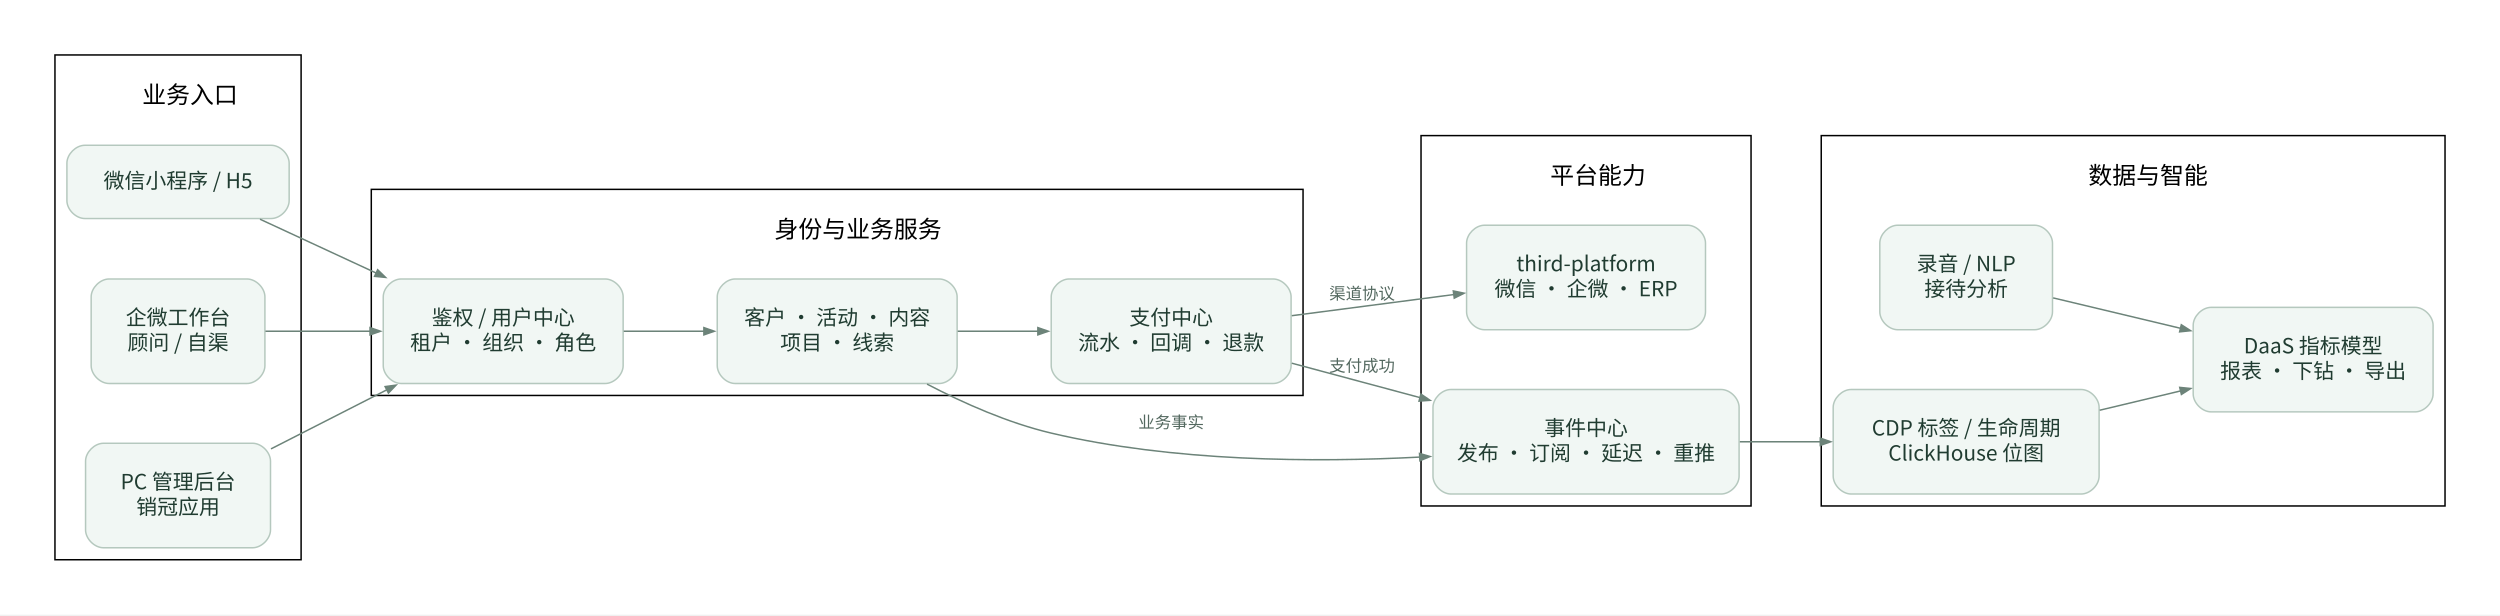
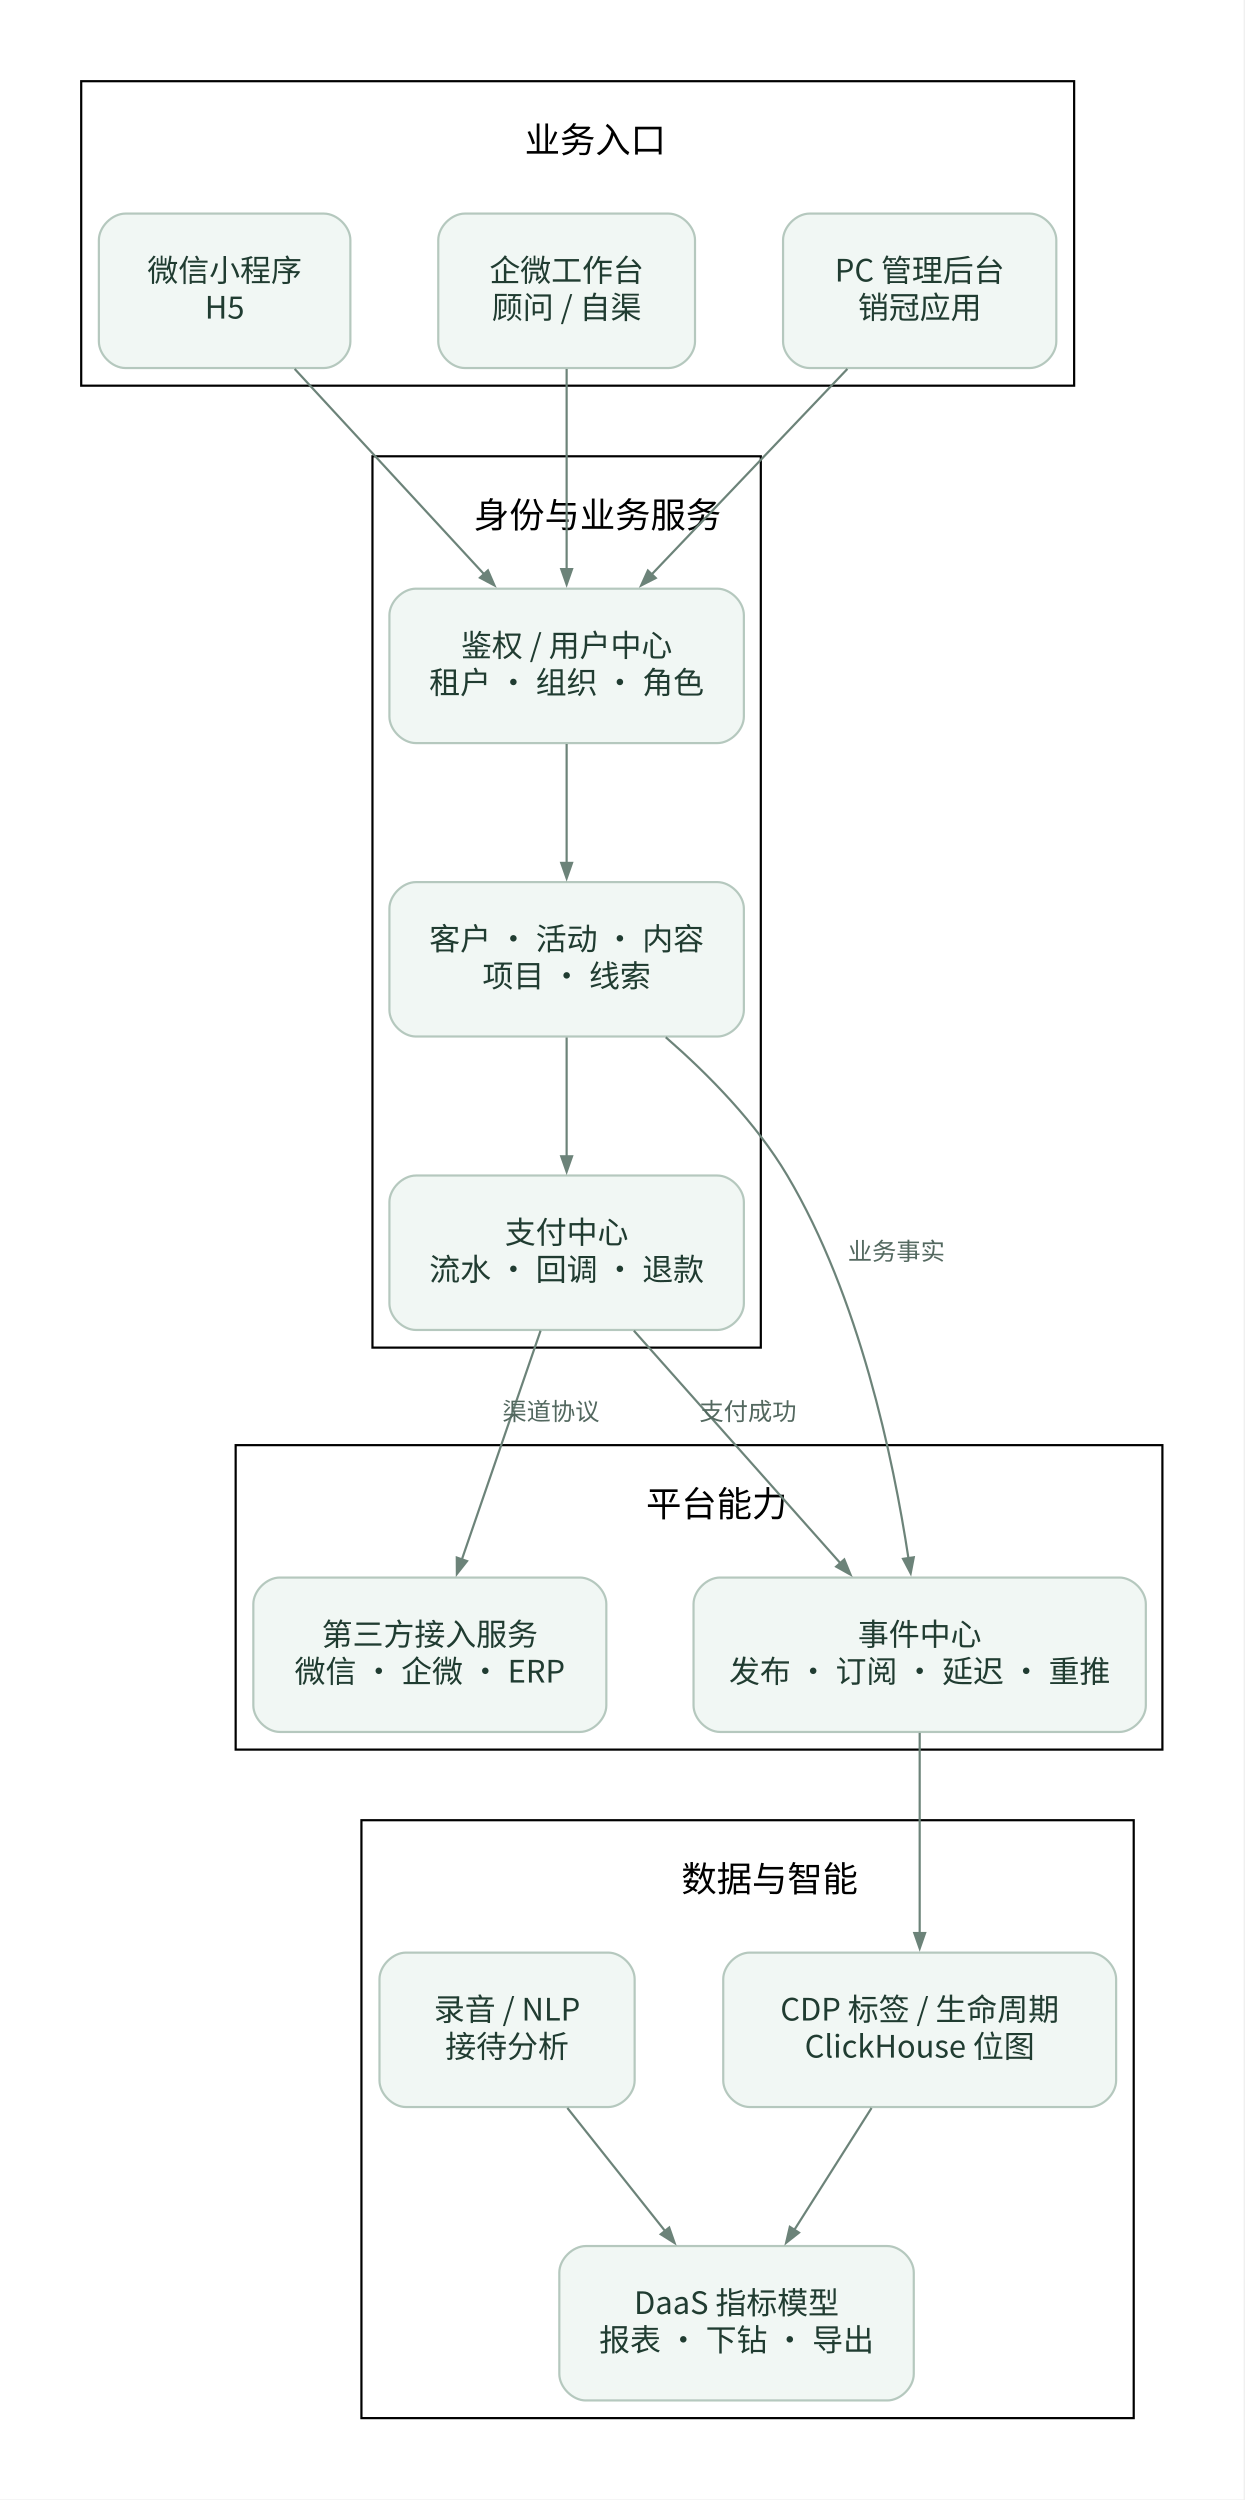
- <svg xmlns="http://www.w3.org/2000/svg" width="1674pt" height="412pt" viewBox="0.00 0.00 1674.00 412.00">
-   <g id="graph0" class="graph" transform="scale(1 1) rotate(0) translate(28.8 382.8)">
-     <polygon fill="#ffffff" stroke="none" points="-28.8,28.8 -28.8,-382.8 1645.19,-382.8 1645.19,28.8 -28.8,28.8" />
+ <svg xmlns="http://www.w3.org/2000/svg" width="564pt" height="1133pt" viewBox="0.00 0.00 564.00 1133.00">
+   <g id="graph0" class="graph" transform="scale(1 1) rotate(0) translate(28.8 1103.89)">
+     <polygon fill="#ffffff" stroke="none" points="-28.8,28.8 -28.8,-1103.89 534.8,-1103.89 534.8,28.8 -28.8,28.8" />
    <g id="clust1" class="cluster">
-       <polygon fill="#ffffff" stroke="black" points="8,-8 8,-346 172.82,-346 172.82,-8 8,-8" />
-       <text xml:space="preserve" text-anchor="start" x="66.41" y="-313.6" font-family="PingFang SC,Noto Sans CJK SC,Microsoft YaHei,sans-serif" font-size="16.00">业务入口</text>
+       <polygon fill="#ffffff" stroke="black" points="8,-929.1 8,-1067.09 458,-1067.09 458,-929.1 8,-929.1" />
+       <text xml:space="preserve" text-anchor="start" x="209" y="-1034.69" font-family="PingFang SC,Noto Sans CJK SC,Microsoft YaHei,sans-serif" font-size="16.00">业务入口</text>
    </g>
    <g id="clust2" class="cluster">
-       <polygon fill="#ffffff" stroke="black" points="219.82,-118 219.82,-256 843.72,-256 843.72,-118 219.82,-118" />
-       <text xml:space="preserve" text-anchor="start" x="489.77" y="-223.6" font-family="PingFang SC,Noto Sans CJK SC,Microsoft YaHei,sans-serif" font-size="16.00">身份与业务服务</text>
+       <polygon fill="#ffffff" stroke="black" points="140,-493.15 140,-897.1 316,-897.1 316,-493.15 140,-493.15" />
+       <text xml:space="preserve" text-anchor="start" x="186" y="-864.7" font-family="PingFang SC,Noto Sans CJK SC,Microsoft YaHei,sans-serif" font-size="16.00">身份与业务服务</text>
    </g>
    <g id="clust3" class="cluster">
-       <polygon fill="#ffffff" stroke="black" points="922.72,-44 922.72,-292 1143.7,-292 1143.7,-44 922.72,-44" />
-       <text xml:space="preserve" text-anchor="start" x="1009.21" y="-259.6" font-family="PingFang SC,Noto Sans CJK SC,Microsoft YaHei,sans-serif" font-size="16.00">平台能力</text>
+       <polygon fill="#ffffff" stroke="black" points="78,-310.97 78,-448.95 498,-448.95 498,-310.97 78,-310.97" />
+       <text xml:space="preserve" text-anchor="start" x="264" y="-416.55" font-family="PingFang SC,Noto Sans CJK SC,Microsoft YaHei,sans-serif" font-size="16.00">平台能力</text>
    </g>
    <g id="clust4" class="cluster">
-       <polygon fill="#ffffff" stroke="black" points="1190.7,-44 1190.7,-292 1608.39,-292 1608.39,-44 1190.7,-44" />
-       <text xml:space="preserve" text-anchor="start" x="1369.55" y="-259.6" font-family="PingFang SC,Noto Sans CJK SC,Microsoft YaHei,sans-serif" font-size="16.00">数据与智能</text>
+       <polygon fill="#ffffff" stroke="black" points="135,-8 135,-278.97 485,-278.97 485,-8 135,-8" />
+       <text xml:space="preserve" text-anchor="start" x="280" y="-246.57" font-family="PingFang SC,Noto Sans CJK SC,Microsoft YaHei,sans-serif" font-size="16.00">数据与智能</text>
    </g>
    <g id="node1" class="node">
-       <path fill="#f1f7f4" stroke="#b5c8be" d="M152.82,-285.52C152.82,-285.52 28,-285.52 28,-285.52 22,-285.52 16,-279.52 16,-273.52 16,-273.52 16,-248.48 16,-248.48 16,-242.48 22,-236.48 28,-236.48 28,-236.48 152.82,-236.48 152.82,-236.48 158.82,-236.48 164.82,-242.48 164.82,-248.48 164.82,-248.48 164.82,-273.52 164.82,-273.52 164.82,-279.52 158.82,-285.52 152.82,-285.52" />
-       <text xml:space="preserve" text-anchor="middle" x="90.41" y="-256.8" font-family="PingFang SC,Noto Sans CJK SC,Microsoft YaHei,sans-serif" font-size="14.00" fill="#203c31">微信小程序 / H5</text>
+       <path fill="#f1f7f4" stroke="#b5c8be" d="M117.99,-1007.09C117.99,-1007.09 28.01,-1007.09 28.01,-1007.09 22.01,-1007.09 16.01,-1001.09 16.01,-995.09 16.01,-995.09 16.01,-949.1 16.01,-949.1 16.01,-943.1 22.01,-937.1 28.01,-937.1 28.01,-937.1 117.99,-937.1 117.99,-937.1 123.99,-937.1 129.99,-943.1 129.99,-949.1 129.99,-949.1 129.99,-995.09 129.99,-995.09 129.99,-1001.09 123.99,-1007.09 117.99,-1007.09" />
+       <text xml:space="preserve" text-anchor="middle" x="73" y="-976.3" font-family="PingFang SC,Noto Sans CJK SC,Microsoft YaHei,sans-serif" font-size="14.00" fill="#203c31">微信小程序</text>
+       <text xml:space="preserve" text-anchor="middle" x="73" y="-959.5" font-family="PingFang SC,Noto Sans CJK SC,Microsoft YaHei,sans-serif" font-size="14.00" fill="#203c31">H5</text>
    </g>
    <g id="node4" class="node">
-       <path fill="#f1f7f4" stroke="#b5c8be" d="M376.46,-195.99C376.46,-195.99 239.82,-195.99 239.82,-195.99 233.82,-195.99 227.82,-189.99 227.82,-183.99 227.82,-183.99 227.82,-138.01 227.82,-138.01 227.82,-132.01 233.82,-126.01 239.82,-126.01 239.82,-126.01 376.46,-126.01 376.46,-126.01 382.46,-126.01 388.46,-132.01 388.46,-138.01 388.46,-138.01 388.46,-183.99 388.46,-183.99 388.46,-189.99 382.46,-195.99 376.46,-195.99" />
-       <text xml:space="preserve" text-anchor="middle" x="308.14" y="-165.2" font-family="PingFang SC,Noto Sans CJK SC,Microsoft YaHei,sans-serif" font-size="14.00" fill="#203c31">鉴权 / 用户中心</text>
-       <text xml:space="preserve" text-anchor="middle" x="308.14" y="-148.4" font-family="PingFang SC,Noto Sans CJK SC,Microsoft YaHei,sans-serif" font-size="14.00" fill="#203c31">租户 · 组织 · 角色</text>
+       <path fill="#f1f7f4" stroke="#b5c8be" d="M296.32,-837.1C296.32,-837.1 159.68,-837.1 159.68,-837.1 153.68,-837.1 147.68,-831.1 147.68,-825.1 147.68,-825.1 147.68,-779.12 147.68,-779.12 147.68,-773.12 153.68,-767.12 159.68,-767.12 159.68,-767.12 296.32,-767.12 296.32,-767.12 302.32,-767.12 308.32,-773.12 308.32,-779.12 308.32,-779.12 308.32,-825.1 308.32,-825.1 308.32,-831.1 302.32,-837.1 296.32,-837.1" />
+       <text xml:space="preserve" text-anchor="middle" x="228" y="-806.31" font-family="PingFang SC,Noto Sans CJK SC,Microsoft YaHei,sans-serif" font-size="14.00" fill="#203c31">鉴权 / 用户中心</text>
+       <text xml:space="preserve" text-anchor="middle" x="228" y="-789.51" font-family="PingFang SC,Noto Sans CJK SC,Microsoft YaHei,sans-serif" font-size="14.00" fill="#203c31">租户 · 组织 · 角色</text>
    </g>
    <g id="edge1" class="edge">
-       <path fill="none" stroke="#6c8379" d="M145.29,-236.02C168.81,-225.12 196.93,-212.09 223.09,-199.96" />
-       <polygon fill="#6c8379" stroke="#6c8379" points="224.07,-202.21 229.39,-197.04 222.01,-197.76 224.07,-202.21" />
+       <path fill="none" stroke="#6c8379" d="M104.74,-936.7C129.71,-909.63 164.56,-871.87 190.83,-843.39" />
+       <polygon fill="#6c8379" stroke="#6c8379" points="192.33,-845.38 195.28,-838.58 188.73,-842.06 192.33,-845.38" />
    </g>
    <g id="node2" class="node">
-       <path fill="#f1f7f4" stroke="#b5c8be" d="M136.59,-195.99C136.59,-195.99 44.24,-195.99 44.24,-195.99 38.24,-195.99 32.24,-189.99 32.24,-183.99 32.24,-183.99 32.24,-138.01 32.24,-138.01 32.24,-132.01 38.24,-126.01 44.24,-126.01 44.24,-126.01 136.59,-126.01 136.59,-126.01 142.59,-126.01 148.59,-132.01 148.59,-138.01 148.59,-138.01 148.59,-183.99 148.59,-183.99 148.59,-189.99 142.59,-195.99 136.59,-195.99" />
-       <text xml:space="preserve" text-anchor="middle" x="90.41" y="-165.2" font-family="PingFang SC,Noto Sans CJK SC,Microsoft YaHei,sans-serif" font-size="14.00" fill="#203c31">企微工作台</text>
-       <text xml:space="preserve" text-anchor="middle" x="90.41" y="-148.4" font-family="PingFang SC,Noto Sans CJK SC,Microsoft YaHei,sans-serif" font-size="14.00" fill="#203c31">顾问 / 自渠</text>
+       <path fill="#f1f7f4" stroke="#b5c8be" d="M274.18,-1007.09C274.18,-1007.09 181.82,-1007.09 181.82,-1007.09 175.82,-1007.09 169.82,-1001.09 169.82,-995.09 169.82,-995.09 169.82,-949.1 169.82,-949.1 169.82,-943.1 175.82,-937.1 181.82,-937.1 181.82,-937.1 274.18,-937.1 274.18,-937.1 280.18,-937.1 286.18,-943.1 286.18,-949.1 286.18,-949.1 286.18,-995.09 286.18,-995.09 286.18,-1001.09 280.18,-1007.09 274.18,-1007.09" />
+       <text xml:space="preserve" text-anchor="middle" x="228" y="-976.3" font-family="PingFang SC,Noto Sans CJK SC,Microsoft YaHei,sans-serif" font-size="14.00" fill="#203c31">企微工作台</text>
+       <text xml:space="preserve" text-anchor="middle" x="228" y="-959.5" font-family="PingFang SC,Noto Sans CJK SC,Microsoft YaHei,sans-serif" font-size="14.00" fill="#203c31">顾问 / 自渠</text>
    </g>
    <g id="edge2" class="edge">
-       <path fill="none" stroke="#6c8379" d="M148.94,-161C170.49,-161 195.49,-161 219.17,-161" />
-       <polygon fill="#6c8379" stroke="#6c8379" points="218.97,-163.45 225.97,-161 218.97,-158.55 218.97,-163.45" />
+       <path fill="none" stroke="#6c8379" d="M228,-936.7C228,-910.43 228,-874.07 228,-845.92" />
+       <polygon fill="#6c8379" stroke="#6c8379" points="230.45,-845.98 228,-838.98 225.55,-845.98 230.45,-845.98" />
    </g>
    <g id="node3" class="node">
-       <path fill="#f1f7f4" stroke="#b5c8be" d="M140.33,-85.99C140.33,-85.99 40.49,-85.99 40.49,-85.99 34.49,-85.99 28.49,-79.99 28.49,-73.99 28.49,-73.99 28.49,-28.01 28.49,-28.01 28.49,-22.01 34.49,-16.01 40.49,-16.01 40.49,-16.01 140.33,-16.01 140.33,-16.01 146.33,-16.01 152.33,-22.01 152.33,-28.01 152.33,-28.01 152.33,-73.99 152.33,-73.99 152.33,-79.99 146.33,-85.99 140.33,-85.99" />
-       <text xml:space="preserve" text-anchor="middle" x="90.41" y="-55.2" font-family="PingFang SC,Noto Sans CJK SC,Microsoft YaHei,sans-serif" font-size="14.00" fill="#203c31">PC 管理后台</text>
-       <text xml:space="preserve" text-anchor="middle" x="90.41" y="-38.4" font-family="PingFang SC,Noto Sans CJK SC,Microsoft YaHei,sans-serif" font-size="14.00" fill="#203c31">销冠应用</text>
+       <path fill="#f1f7f4" stroke="#b5c8be" d="M437.92,-1007.09C437.92,-1007.09 338.08,-1007.09 338.08,-1007.09 332.08,-1007.09 326.08,-1001.09 326.08,-995.09 326.08,-995.09 326.08,-949.1 326.08,-949.1 326.08,-943.1 332.08,-937.1 338.08,-937.1 338.08,-937.1 437.92,-937.1 437.92,-937.1 443.92,-937.1 449.92,-943.1 449.92,-949.1 449.92,-949.1 449.92,-995.09 449.92,-995.09 449.92,-1001.09 443.92,-1007.09 437.92,-1007.09" />
+       <text xml:space="preserve" text-anchor="middle" x="388" y="-976.3" font-family="PingFang SC,Noto Sans CJK SC,Microsoft YaHei,sans-serif" font-size="14.00" fill="#203c31">PC 管理后台</text>
+       <text xml:space="preserve" text-anchor="middle" x="388" y="-959.5" font-family="PingFang SC,Noto Sans CJK SC,Microsoft YaHei,sans-serif" font-size="14.00" fill="#203c31">销冠应用</text>
    </g>
    <g id="edge3" class="edge">
-       <path fill="none" stroke="#6c8379" d="M152.65,-82.23C176.8,-94.54 204.81,-108.82 230.3,-121.82" />
-       <polygon fill="#6c8379" stroke="#6c8379" points="229.07,-123.94 236.42,-124.94 231.29,-119.58 229.07,-123.94" />
+       <path fill="none" stroke="#6c8379" d="M355.24,-936.7C329.46,-909.63 293.49,-871.87 266.37,-843.39" />
+       <polygon fill="#6c8379" stroke="#6c8379" points="268.37,-841.94 261.76,-838.56 264.82,-845.32 268.37,-841.94" />
    </g>
    <g id="node5" class="node">
-       <path fill="#f1f7f4" stroke="#b5c8be" d="M600.09,-195.99C600.09,-195.99 463.46,-195.99 463.46,-195.99 457.46,-195.99 451.46,-189.99 451.46,-183.99 451.46,-183.99 451.46,-138.01 451.46,-138.01 451.46,-132.01 457.46,-126.01 463.46,-126.01 463.46,-126.01 600.09,-126.01 600.09,-126.01 606.09,-126.01 612.09,-132.01 612.09,-138.01 612.09,-138.01 612.09,-183.99 612.09,-183.99 612.09,-189.99 606.09,-195.99 600.09,-195.99" />
-       <text xml:space="preserve" text-anchor="middle" x="531.77" y="-165.2" font-family="PingFang SC,Noto Sans CJK SC,Microsoft YaHei,sans-serif" font-size="14.00" fill="#203c31">客户 · 活动 · 内容</text>
-       <text xml:space="preserve" text-anchor="middle" x="531.77" y="-148.4" font-family="PingFang SC,Noto Sans CJK SC,Microsoft YaHei,sans-serif" font-size="14.00" fill="#203c31">项目 · 线索</text>
+       <path fill="#f1f7f4" stroke="#b5c8be" d="M296.32,-704.12C296.32,-704.12 159.68,-704.12 159.68,-704.12 153.68,-704.12 147.68,-698.12 147.68,-692.12 147.68,-692.12 147.68,-646.14 147.68,-646.14 147.68,-640.14 153.68,-634.14 159.68,-634.14 159.68,-634.14 296.32,-634.14 296.32,-634.14 302.32,-634.14 308.32,-640.14 308.32,-646.14 308.32,-646.14 308.32,-692.12 308.32,-692.12 308.32,-698.12 302.32,-704.12 296.32,-704.12" />
+       <text xml:space="preserve" text-anchor="middle" x="228" y="-673.33" font-family="PingFang SC,Noto Sans CJK SC,Microsoft YaHei,sans-serif" font-size="14.00" fill="#203c31">客户 · 活动 · 内容</text>
+       <text xml:space="preserve" text-anchor="middle" x="228" y="-656.53" font-family="PingFang SC,Noto Sans CJK SC,Microsoft YaHei,sans-serif" font-size="14.00" fill="#203c31">项目 · 线索</text>
    </g>
    <g id="edge4" class="edge">
-       <path fill="none" stroke="#6c8379" d="M388.84,-161C406.38,-161 425.06,-161 442.9,-161" />
-       <polygon fill="#6c8379" stroke="#6c8379" points="442.52,-163.45 449.52,-161 442.52,-158.55 442.52,-163.45" />
+       <path fill="none" stroke="#6c8379" d="M228,-766.7C228,-750.15 228,-730.16 228,-712.67" />
+       <polygon fill="#6c8379" stroke="#6c8379" points="230.45,-712.83 228,-705.83 225.55,-712.83 230.45,-712.83" />
    </g>
    <g id="node6" class="node">
-       <path fill="#f1f7f4" stroke="#b5c8be" d="M823.72,-195.99C823.72,-195.99 687.09,-195.99 687.09,-195.99 681.09,-195.99 675.09,-189.99 675.09,-183.99 675.09,-183.99 675.09,-138.01 675.09,-138.01 675.09,-132.01 681.09,-126.01 687.09,-126.01 687.09,-126.01 823.72,-126.01 823.72,-126.01 829.72,-126.01 835.72,-132.01 835.72,-138.01 835.72,-138.01 835.72,-183.99 835.72,-183.99 835.72,-189.99 829.72,-195.99 823.72,-195.99" />
-       <text xml:space="preserve" text-anchor="middle" x="755.4" y="-165.2" font-family="PingFang SC,Noto Sans CJK SC,Microsoft YaHei,sans-serif" font-size="14.00" fill="#203c31">支付中心</text>
-       <text xml:space="preserve" text-anchor="middle" x="755.4" y="-148.4" font-family="PingFang SC,Noto Sans CJK SC,Microsoft YaHei,sans-serif" font-size="14.00" fill="#203c31">流水 · 回调 · 退款</text>
+       <path fill="#f1f7f4" stroke="#b5c8be" d="M296.32,-571.14C296.32,-571.14 159.68,-571.14 159.68,-571.14 153.68,-571.14 147.68,-565.14 147.68,-559.14 147.68,-559.14 147.68,-513.15 147.68,-513.15 147.68,-507.15 153.68,-501.15 159.68,-501.15 159.68,-501.15 296.32,-501.15 296.32,-501.15 302.32,-501.15 308.32,-507.15 308.32,-513.15 308.32,-513.15 308.32,-559.14 308.32,-559.14 308.32,-565.14 302.32,-571.14 296.32,-571.14" />
+       <text xml:space="preserve" text-anchor="middle" x="228" y="-540.34" font-family="PingFang SC,Noto Sans CJK SC,Microsoft YaHei,sans-serif" font-size="14.00" fill="#203c31">支付中心</text>
+       <text xml:space="preserve" text-anchor="middle" x="228" y="-523.54" font-family="PingFang SC,Noto Sans CJK SC,Microsoft YaHei,sans-serif" font-size="14.00" fill="#203c31">流水 · 回调 · 退款</text>
    </g>
    <g id="edge5" class="edge">
-       <path fill="none" stroke="#6c8379" d="M612.47,-161C630.01,-161 648.69,-161 666.53,-161" />
-       <polygon fill="#6c8379" stroke="#6c8379" points="666.15,-163.45 673.15,-161 666.15,-158.55 666.15,-163.45" />
+       <path fill="none" stroke="#6c8379" d="M228,-633.71C228,-617.17 228,-597.18 228,-579.69" />
+       <polygon fill="#6c8379" stroke="#6c8379" points="230.45,-579.84 228,-572.84 225.55,-579.84 230.45,-579.84" />
+     </g>
+     <g id="node8" class="node">
+       <path fill="#f1f7f4" stroke="#b5c8be" d="M478.49,-388.95C478.49,-388.95 297.51,-388.95 297.51,-388.95 291.51,-388.95 285.51,-382.95 285.51,-376.95 285.51,-376.95 285.51,-330.97 285.51,-330.97 285.51,-324.97 291.51,-318.97 297.51,-318.97 297.51,-318.97 478.49,-318.97 478.49,-318.97 484.49,-318.97 490.49,-324.97 490.49,-330.97 490.49,-330.97 490.49,-376.95 490.49,-376.95 490.49,-382.95 484.49,-388.95 478.49,-388.95" />
+       <text xml:space="preserve" text-anchor="middle" x="388" y="-358.16" font-family="PingFang SC,Noto Sans CJK SC,Microsoft YaHei,sans-serif" font-size="14.00" fill="#203c31">事件中心</text>
+       <text xml:space="preserve" text-anchor="middle" x="388" y="-341.36" font-family="PingFang SC,Noto Sans CJK SC,Microsoft YaHei,sans-serif" font-size="14.00" fill="#203c31">发布 · 订阅 · 延迟 · 重推</text>
+     </g>
+     <g id="edge7" class="edge">
+       <path fill="none" stroke="#6c8379" d="M272.92,-633.81C292.37,-616.86 313.86,-594.95 328,-571.14 360.57,-516.27 376.02,-443.11 382.93,-397.53" />
+       <polygon fill="#6c8379" stroke="#6c8379" points="385.32,-398.13 383.91,-390.85 380.47,-397.42 385.32,-398.13" />
+       <text xml:space="preserve" text-anchor="middle" x="377.43" y="-532.84" font-family="PingFang SC,Noto Sans CJK SC,Microsoft YaHei,sans-serif" font-size="11.00" fill="#53685f">业务事实</text>
    </g>
    <g id="node7" class="node">
-       <path fill="#f1f7f4" stroke="#b5c8be" d="M1123.7,-121.99C1123.7,-121.99 942.72,-121.99 942.72,-121.99 936.72,-121.99 930.72,-115.99 930.72,-109.99 930.72,-109.99 930.72,-64.01 930.72,-64.01 930.72,-58.01 936.72,-52.01 942.72,-52.01 942.72,-52.01 1123.7,-52.01 1123.7,-52.01 1129.7,-52.01 1135.7,-58.01 1135.7,-64.01 1135.7,-64.01 1135.7,-109.99 1135.7,-109.99 1135.7,-115.99 1129.7,-121.99 1123.7,-121.99" />
-       <text xml:space="preserve" text-anchor="middle" x="1033.21" y="-91.2" font-family="PingFang SC,Noto Sans CJK SC,Microsoft YaHei,sans-serif" font-size="14.00" fill="#203c31">事件中心</text>
-       <text xml:space="preserve" text-anchor="middle" x="1033.21" y="-74.4" font-family="PingFang SC,Noto Sans CJK SC,Microsoft YaHei,sans-serif" font-size="14.00" fill="#203c31">发布 · 订阅 · 延迟 · 重推</text>
+       <path fill="#f1f7f4" stroke="#b5c8be" d="M233.99,-388.95C233.99,-388.95 98.01,-388.95 98.01,-388.95 92.01,-388.95 86.01,-382.95 86.01,-376.95 86.01,-376.95 86.01,-330.97 86.01,-330.97 86.01,-324.97 92.01,-318.97 98.01,-318.97 98.01,-318.97 233.99,-318.97 233.99,-318.97 239.99,-318.97 245.99,-324.97 245.99,-330.97 245.99,-330.97 245.99,-376.95 245.99,-376.95 245.99,-382.95 239.99,-388.95 233.99,-388.95" />
+       <text xml:space="preserve" text-anchor="middle" x="166" y="-358.16" font-family="PingFang SC,Noto Sans CJK SC,Microsoft YaHei,sans-serif" font-size="14.00" fill="#203c31">第三方接入服务</text>
+       <text xml:space="preserve" text-anchor="middle" x="166" y="-341.36" font-family="PingFang SC,Noto Sans CJK SC,Microsoft YaHei,sans-serif" font-size="14.00" fill="#203c31">微信 · 企微 · ERP</text>
    </g>
-     <g id="edge7" class="edge">
-       <path fill="none" stroke="#6c8379" d="M591.94,-125.6C616.73,-112.67 646.42,-99.56 675.09,-92.8 756.3,-73.65 850.81,-73.03 922.2,-76.75" />
-       <polygon fill="#6c8379" stroke="#6c8379" points="921.71,-79.18 928.83,-77.12 921.98,-74.28 921.71,-79.18" />
-       <text xml:space="preserve" text-anchor="middle" x="755.4" y="-96.1" font-family="PingFang SC,Noto Sans CJK SC,Microsoft YaHei,sans-serif" font-size="11.00" fill="#53685f">业务事实</text>
+     <g id="edge6" class="edge">
+       <path fill="none" stroke="#6c8379" d="M216.19,-500.83C206.02,-471.27 191.31,-428.51 180.44,-396.92" />
+       <polygon fill="#6c8379" stroke="#6c8379" points="182.85,-396.4 178.26,-390.58 178.22,-398 182.85,-396.4" />
+       <text xml:space="preserve" text-anchor="middle" x="220.88" y="-460.25" font-family="PingFang SC,Noto Sans CJK SC,Microsoft YaHei,sans-serif" font-size="11.00" fill="#53685f">渠道协议</text>
    </g>
    <g id="edge8" class="edge">
-       <path fill="none" stroke="#6c8379" d="M836.18,-139.6C863.01,-132.4 893.43,-124.23 922.17,-116.52" />
-       <polygon fill="#6c8379" stroke="#6c8379" points="922.64,-118.93 928.77,-114.75 921.37,-114.2 922.64,-118.93" />
-       <text xml:space="preserve" text-anchor="middle" x="883.22" y="-133.93" font-family="PingFang SC,Noto Sans CJK SC,Microsoft YaHei,sans-serif" font-size="11.00" fill="#53685f">支付成功</text>
+       <path fill="none" stroke="#6c8379" d="M258.47,-500.83C285.16,-470.77 323.98,-427.06 352.16,-395.33" />
+       <polygon fill="#6c8379" stroke="#6c8379" points="353.82,-397.14 356.64,-390.28 350.16,-393.89 353.82,-397.14" />
+       <text xml:space="preserve" text-anchor="middle" x="310.17" y="-460.25" font-family="PingFang SC,Noto Sans CJK SC,Microsoft YaHei,sans-serif" font-size="11.00" fill="#53685f">支付成功</text>
    </g>
-     <g id="node8" class="node">
-       <path fill="#f1f7f4" stroke="#b5c8be" d="M1101.2,-231.99C1101.2,-231.99 965.22,-231.99 965.22,-231.99 959.22,-231.99 953.22,-225.99 953.22,-219.99 953.22,-219.99 953.22,-174.01 953.22,-174.01 953.22,-168.01 959.22,-162.01 965.22,-162.01 965.22,-162.01 1101.2,-162.01 1101.2,-162.01 1107.2,-162.01 1113.2,-168.01 1113.2,-174.01 1113.2,-174.01 1113.2,-219.99 1113.2,-219.99 1113.2,-225.99 1107.2,-231.99 1101.2,-231.99" />
-       <text xml:space="preserve" text-anchor="middle" x="1033.21" y="-201.2" font-family="PingFang SC,Noto Sans CJK SC,Microsoft YaHei,sans-serif" font-size="14.00" fill="#203c31">third-platform</text>
-       <text xml:space="preserve" text-anchor="middle" x="1033.21" y="-184.4" font-family="PingFang SC,Noto Sans CJK SC,Microsoft YaHei,sans-serif" font-size="14.00" fill="#203c31">微信 · 企微 · ERP</text>
+     <g id="node10" class="node">
+       <path fill="#f1f7f4" stroke="#b5c8be" d="M465.03,-218.97C465.03,-218.97 310.97,-218.97 310.97,-218.97 304.97,-218.97 298.97,-212.97 298.97,-206.97 298.97,-206.97 298.97,-160.98 298.97,-160.98 298.97,-154.98 304.97,-148.98 310.97,-148.98 310.97,-148.98 465.03,-148.98 465.03,-148.98 471.03,-148.98 477.03,-154.98 477.03,-160.98 477.03,-160.98 477.03,-206.97 477.03,-206.97 477.03,-212.97 471.03,-218.97 465.03,-218.97" />
+       <text xml:space="preserve" text-anchor="middle" x="388" y="-188.18" font-family="PingFang SC,Noto Sans CJK SC,Microsoft YaHei,sans-serif" font-size="14.00" fill="#203c31">CDP 标签 / 生命周期</text>
+       <text xml:space="preserve" text-anchor="middle" x="388" y="-171.38" font-family="PingFang SC,Noto Sans CJK SC,Microsoft YaHei,sans-serif" font-size="14.00" fill="#203c31">ClickHouse 位图</text>
    </g>
-     <g id="edge6" class="edge">
-       <path fill="none" stroke="#6c8379" d="M836.18,-171.41C870.2,-175.85 910,-181.05 944.82,-185.59" />
-       <polygon fill="#6c8379" stroke="#6c8379" points="944.33,-188 951.59,-186.48 944.97,-183.14 944.33,-188" />
-       <text xml:space="preserve" text-anchor="middle" x="883.22" y="-182.3" font-family="PingFang SC,Noto Sans CJK SC,Microsoft YaHei,sans-serif" font-size="11.00" fill="#53685f">渠道协议</text>
+     <g id="edge9" class="edge">
+       <path fill="none" stroke="#6c8379" d="M388,-318.56C388,-292.29 388,-255.93 388,-227.78" />
+       <polygon fill="#6c8379" stroke="#6c8379" points="390.45,-227.84 388,-220.84 385.55,-227.84 390.45,-227.84" />
    </g>
    <g id="node9" class="node">
-       <path fill="#f1f7f4" stroke="#b5c8be" d="M1364.76,-121.99C1364.76,-121.99 1210.7,-121.99 1210.7,-121.99 1204.7,-121.99 1198.7,-115.99 1198.7,-109.99 1198.7,-109.99 1198.7,-64.01 1198.7,-64.01 1198.7,-58.01 1204.7,-52.01 1210.7,-52.01 1210.7,-52.01 1364.76,-52.01 1364.76,-52.01 1370.76,-52.01 1376.76,-58.01 1376.76,-64.01 1376.76,-64.01 1376.76,-109.99 1376.76,-109.99 1376.76,-115.99 1370.76,-121.99 1364.76,-121.99" />
-       <text xml:space="preserve" text-anchor="middle" x="1287.73" y="-91.2" font-family="PingFang SC,Noto Sans CJK SC,Microsoft YaHei,sans-serif" font-size="14.00" fill="#203c31">CDP 标签 / 生命周期</text>
-       <text xml:space="preserve" text-anchor="middle" x="1287.73" y="-74.4" font-family="PingFang SC,Noto Sans CJK SC,Microsoft YaHei,sans-serif" font-size="14.00" fill="#203c31">ClickHouse 位图</text>
+       <path fill="#f1f7f4" stroke="#b5c8be" d="M246.82,-218.97C246.82,-218.97 155.18,-218.97 155.18,-218.97 149.18,-218.97 143.18,-212.97 143.18,-206.97 143.18,-206.97 143.18,-160.98 143.18,-160.98 143.18,-154.98 149.18,-148.98 155.18,-148.98 155.18,-148.98 246.82,-148.98 246.82,-148.98 252.82,-148.98 258.82,-154.98 258.82,-160.98 258.82,-160.98 258.82,-206.97 258.82,-206.97 258.82,-212.97 252.82,-218.97 246.82,-218.97" />
+       <text xml:space="preserve" text-anchor="middle" x="201" y="-188.18" font-family="PingFang SC,Noto Sans CJK SC,Microsoft YaHei,sans-serif" font-size="14.00" fill="#203c31">录音 / NLP</text>
+       <text xml:space="preserve" text-anchor="middle" x="201" y="-171.38" font-family="PingFang SC,Noto Sans CJK SC,Microsoft YaHei,sans-serif" font-size="14.00" fill="#203c31">接待分析</text>
    </g>
-     <g id="edge9" class="edge">
-       <path fill="none" stroke="#6c8379" d="M1136.19,-87C1154.12,-87 1172.72,-87 1190.48,-87" />
-       <polygon fill="#6c8379" stroke="#6c8379" points="1190.06,-89.45 1197.06,-87 1190.06,-84.55 1190.06,-89.45" />
+     <g id="node11" class="node">
+       <path fill="#f1f7f4" stroke="#b5c8be" d="M373.32,-85.98C373.32,-85.98 236.68,-85.98 236.68,-85.98 230.68,-85.98 224.68,-79.98 224.68,-73.98 224.68,-73.98 224.68,-28 224.68,-28 224.68,-22 230.68,-16 236.68,-16 236.68,-16 373.32,-16 373.32,-16 379.32,-16 385.32,-22 385.32,-28 385.32,-28 385.32,-73.98 385.32,-73.98 385.32,-79.98 379.32,-85.98 373.32,-85.98" />
+       <text xml:space="preserve" text-anchor="middle" x="305" y="-55.19" font-family="PingFang SC,Noto Sans CJK SC,Microsoft YaHei,sans-serif" font-size="14.00" fill="#203c31">DaaS 指标模型</text>
+       <text xml:space="preserve" text-anchor="middle" x="305" y="-38.39" font-family="PingFang SC,Noto Sans CJK SC,Microsoft YaHei,sans-serif" font-size="14.00" fill="#203c31">报表 · 下钻 · 导出</text>
    </g>
-     <g id="node10" class="node">
-       <path fill="#f1f7f4" stroke="#b5c8be" d="M1588.39,-176.99C1588.39,-176.99 1451.76,-176.99 1451.76,-176.99 1445.76,-176.99 1439.76,-170.99 1439.76,-164.99 1439.76,-164.99 1439.76,-119.01 1439.76,-119.01 1439.76,-113.01 1445.76,-107.01 1451.76,-107.01 1451.76,-107.01 1588.39,-107.01 1588.39,-107.01 1594.39,-107.01 1600.39,-113.01 1600.39,-119.01 1600.39,-119.01 1600.39,-164.99 1600.39,-164.99 1600.39,-170.99 1594.39,-176.99 1588.39,-176.99" />
-       <text xml:space="preserve" text-anchor="middle" x="1520.08" y="-146.2" font-family="PingFang SC,Noto Sans CJK SC,Microsoft YaHei,sans-serif" font-size="14.00" fill="#203c31">DaaS 指标模型</text>
-       <text xml:space="preserve" text-anchor="middle" x="1520.08" y="-129.4" font-family="PingFang SC,Noto Sans CJK SC,Microsoft YaHei,sans-serif" font-size="14.00" fill="#203c31">报表 · 下钻 · 导出</text>
+     <g id="edge11" class="edge">
+       <path fill="none" stroke="#6c8379" d="M228.32,-148.56C241.94,-131.41 258.49,-110.57 272.73,-92.64" />
+       <polygon fill="#6c8379" stroke="#6c8379" points="274.48,-94.37 276.92,-87.36 270.65,-91.32 274.48,-94.37" />
    </g>
    <g id="edge10" class="edge">
-       <path fill="none" stroke="#6c8379" d="M1377.13,-108.11C1394.95,-112.36 1413.68,-116.83 1431.48,-121.08" />
-       <polygon fill="#6c8379" stroke="#6c8379" points="1430.73,-123.42 1438.11,-122.67 1431.87,-118.66 1430.73,-123.42" />
-     </g>
-     <g id="node11" class="node">
-       <path fill="#f1f7f4" stroke="#b5c8be" d="M1333.55,-231.99C1333.55,-231.99 1241.92,-231.99 1241.92,-231.99 1235.92,-231.99 1229.92,-225.99 1229.92,-219.99 1229.92,-219.99 1229.92,-174.01 1229.92,-174.01 1229.92,-168.01 1235.92,-162.01 1241.92,-162.01 1241.92,-162.01 1333.55,-162.01 1333.55,-162.01 1339.55,-162.01 1345.55,-168.01 1345.55,-174.01 1345.55,-174.01 1345.55,-219.99 1345.55,-219.99 1345.55,-225.99 1339.55,-231.99 1333.55,-231.99" />
-       <text xml:space="preserve" text-anchor="middle" x="1287.73" y="-201.2" font-family="PingFang SC,Noto Sans CJK SC,Microsoft YaHei,sans-serif" font-size="14.00" fill="#203c31">录音 / NLP</text>
-       <text xml:space="preserve" text-anchor="middle" x="1287.73" y="-184.4" font-family="PingFang SC,Noto Sans CJK SC,Microsoft YaHei,sans-serif" font-size="14.00" fill="#203c31">接待分析</text>
-     </g>
-     <g id="edge11" class="edge">
-       <path fill="none" stroke="#6c8379" d="M1345.97,-183.33C1371.79,-177.17 1402.86,-169.75 1431.51,-162.91" />
-       <polygon fill="#6c8379" stroke="#6c8379" points="1431.81,-165.36 1438.05,-161.35 1430.67,-160.59 1431.81,-165.36" />
+       <path fill="none" stroke="#6c8379" d="M366.19,-148.56C355.42,-131.57 342.35,-110.93 331.06,-93.11" />
+       <polygon fill="#6c8379" stroke="#6c8379" points="333.29,-92.06 327.47,-87.46 329.15,-94.68 333.29,-92.06" />
    </g>
  </g>
</svg>
